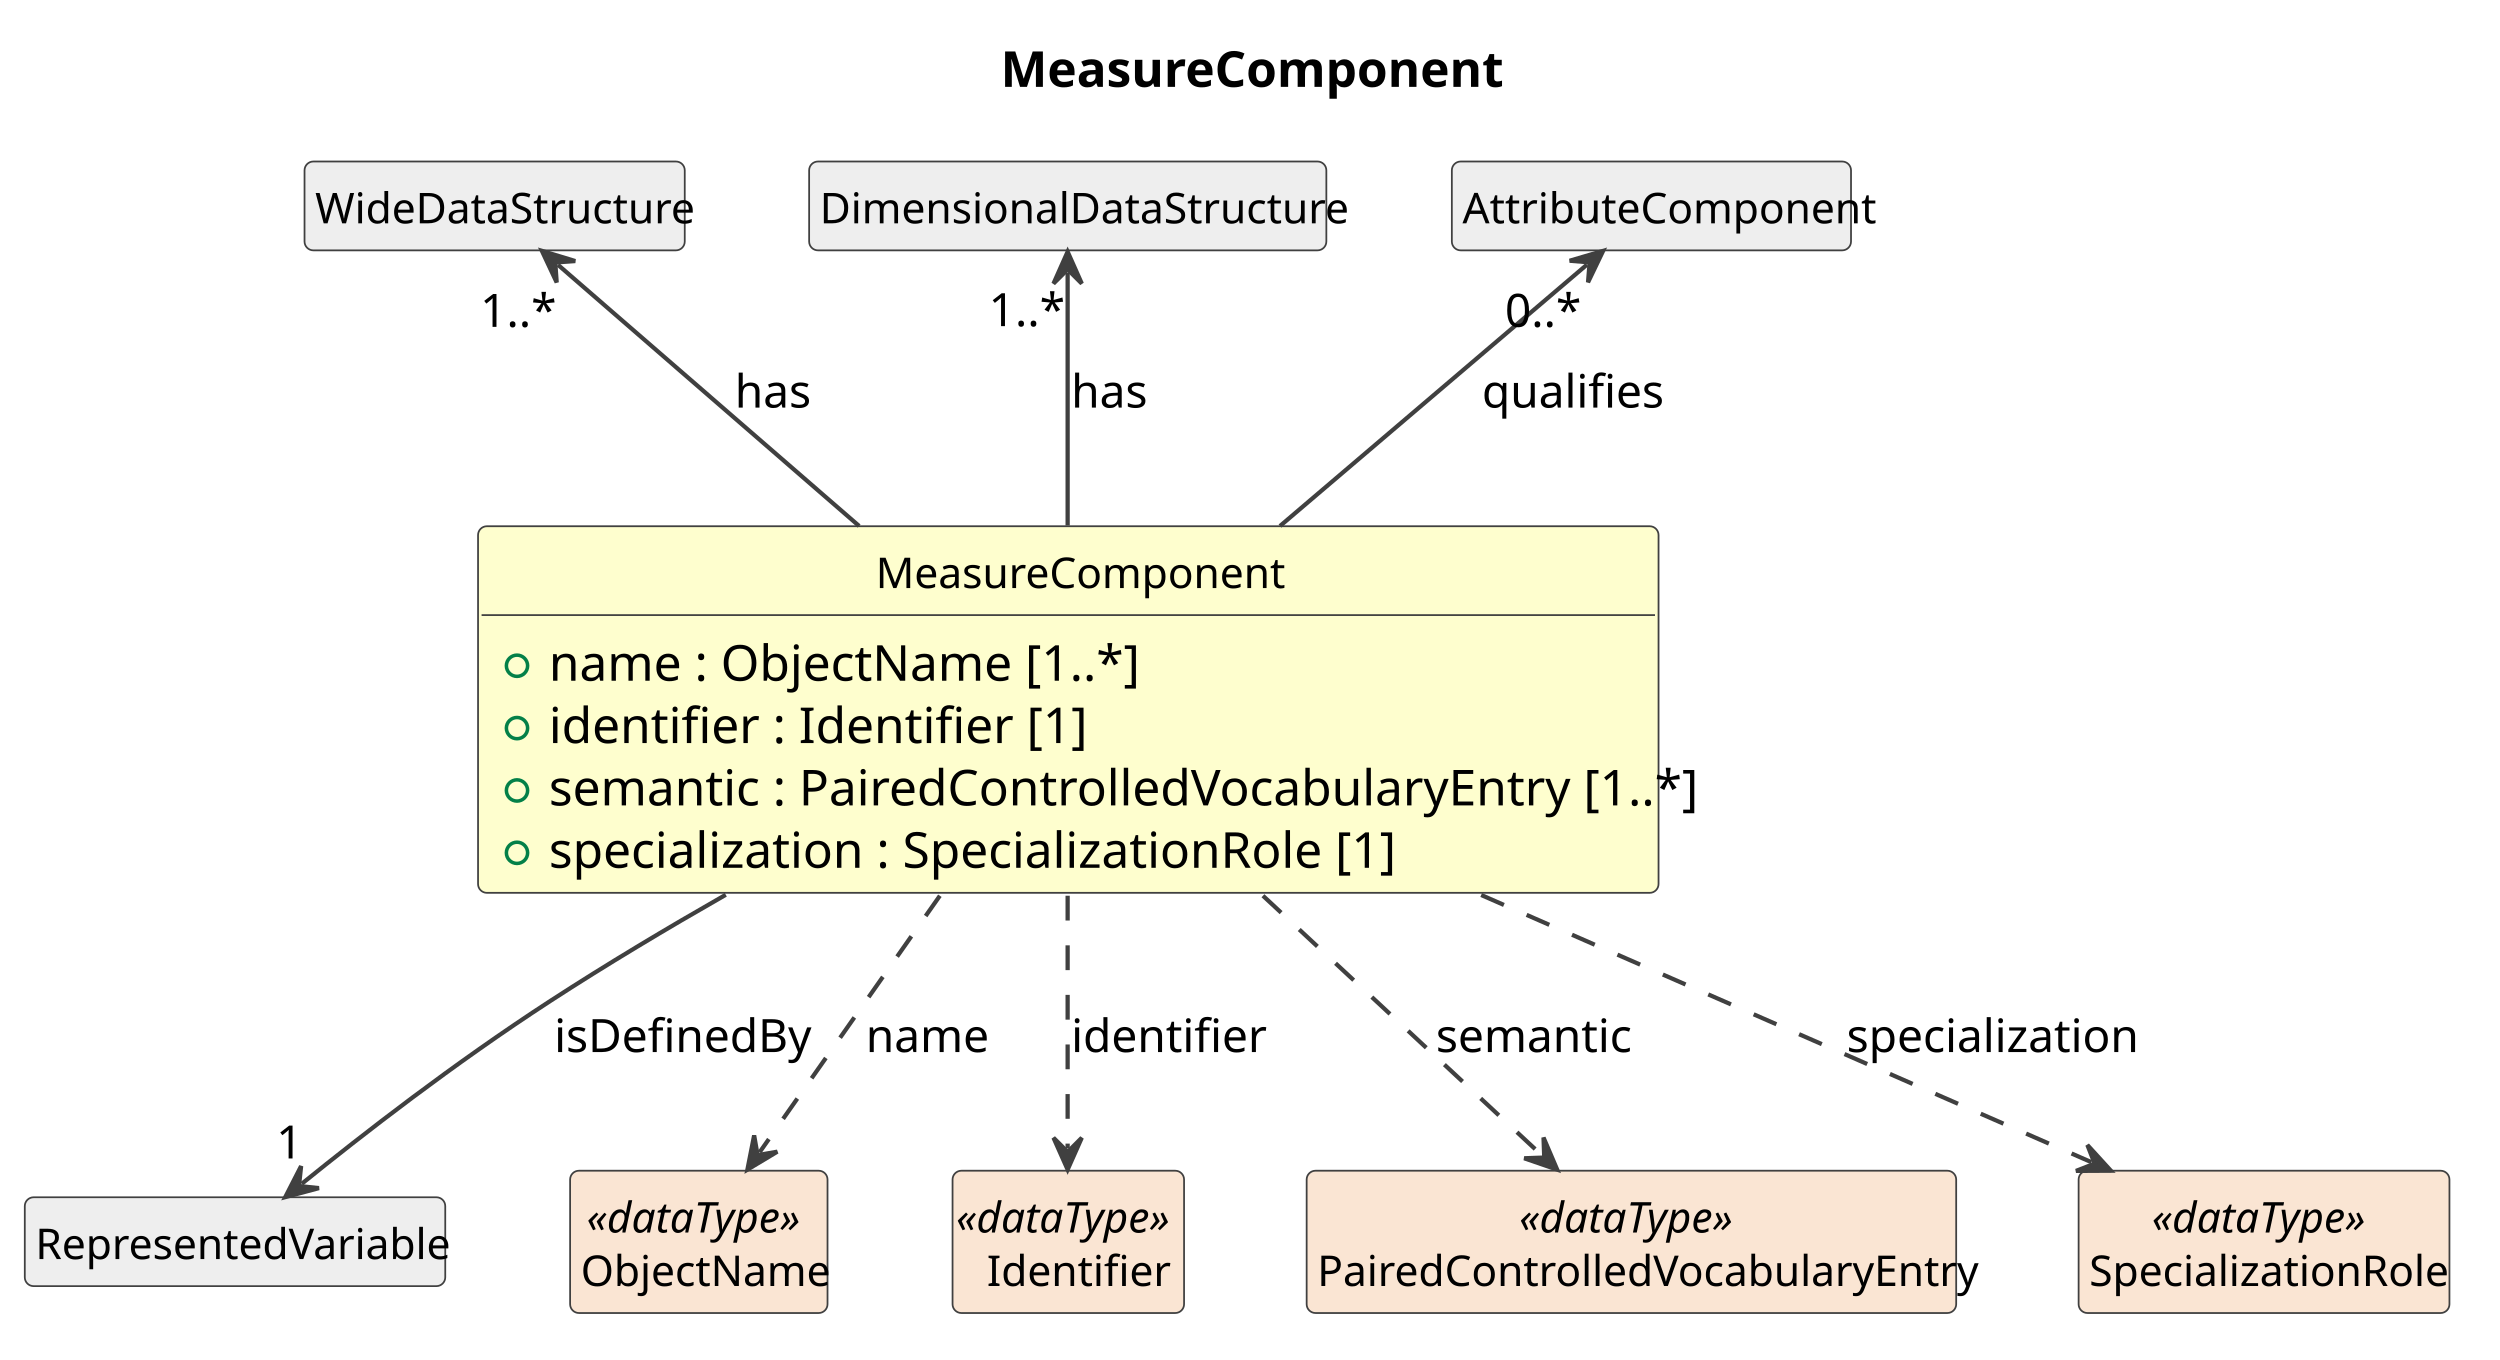
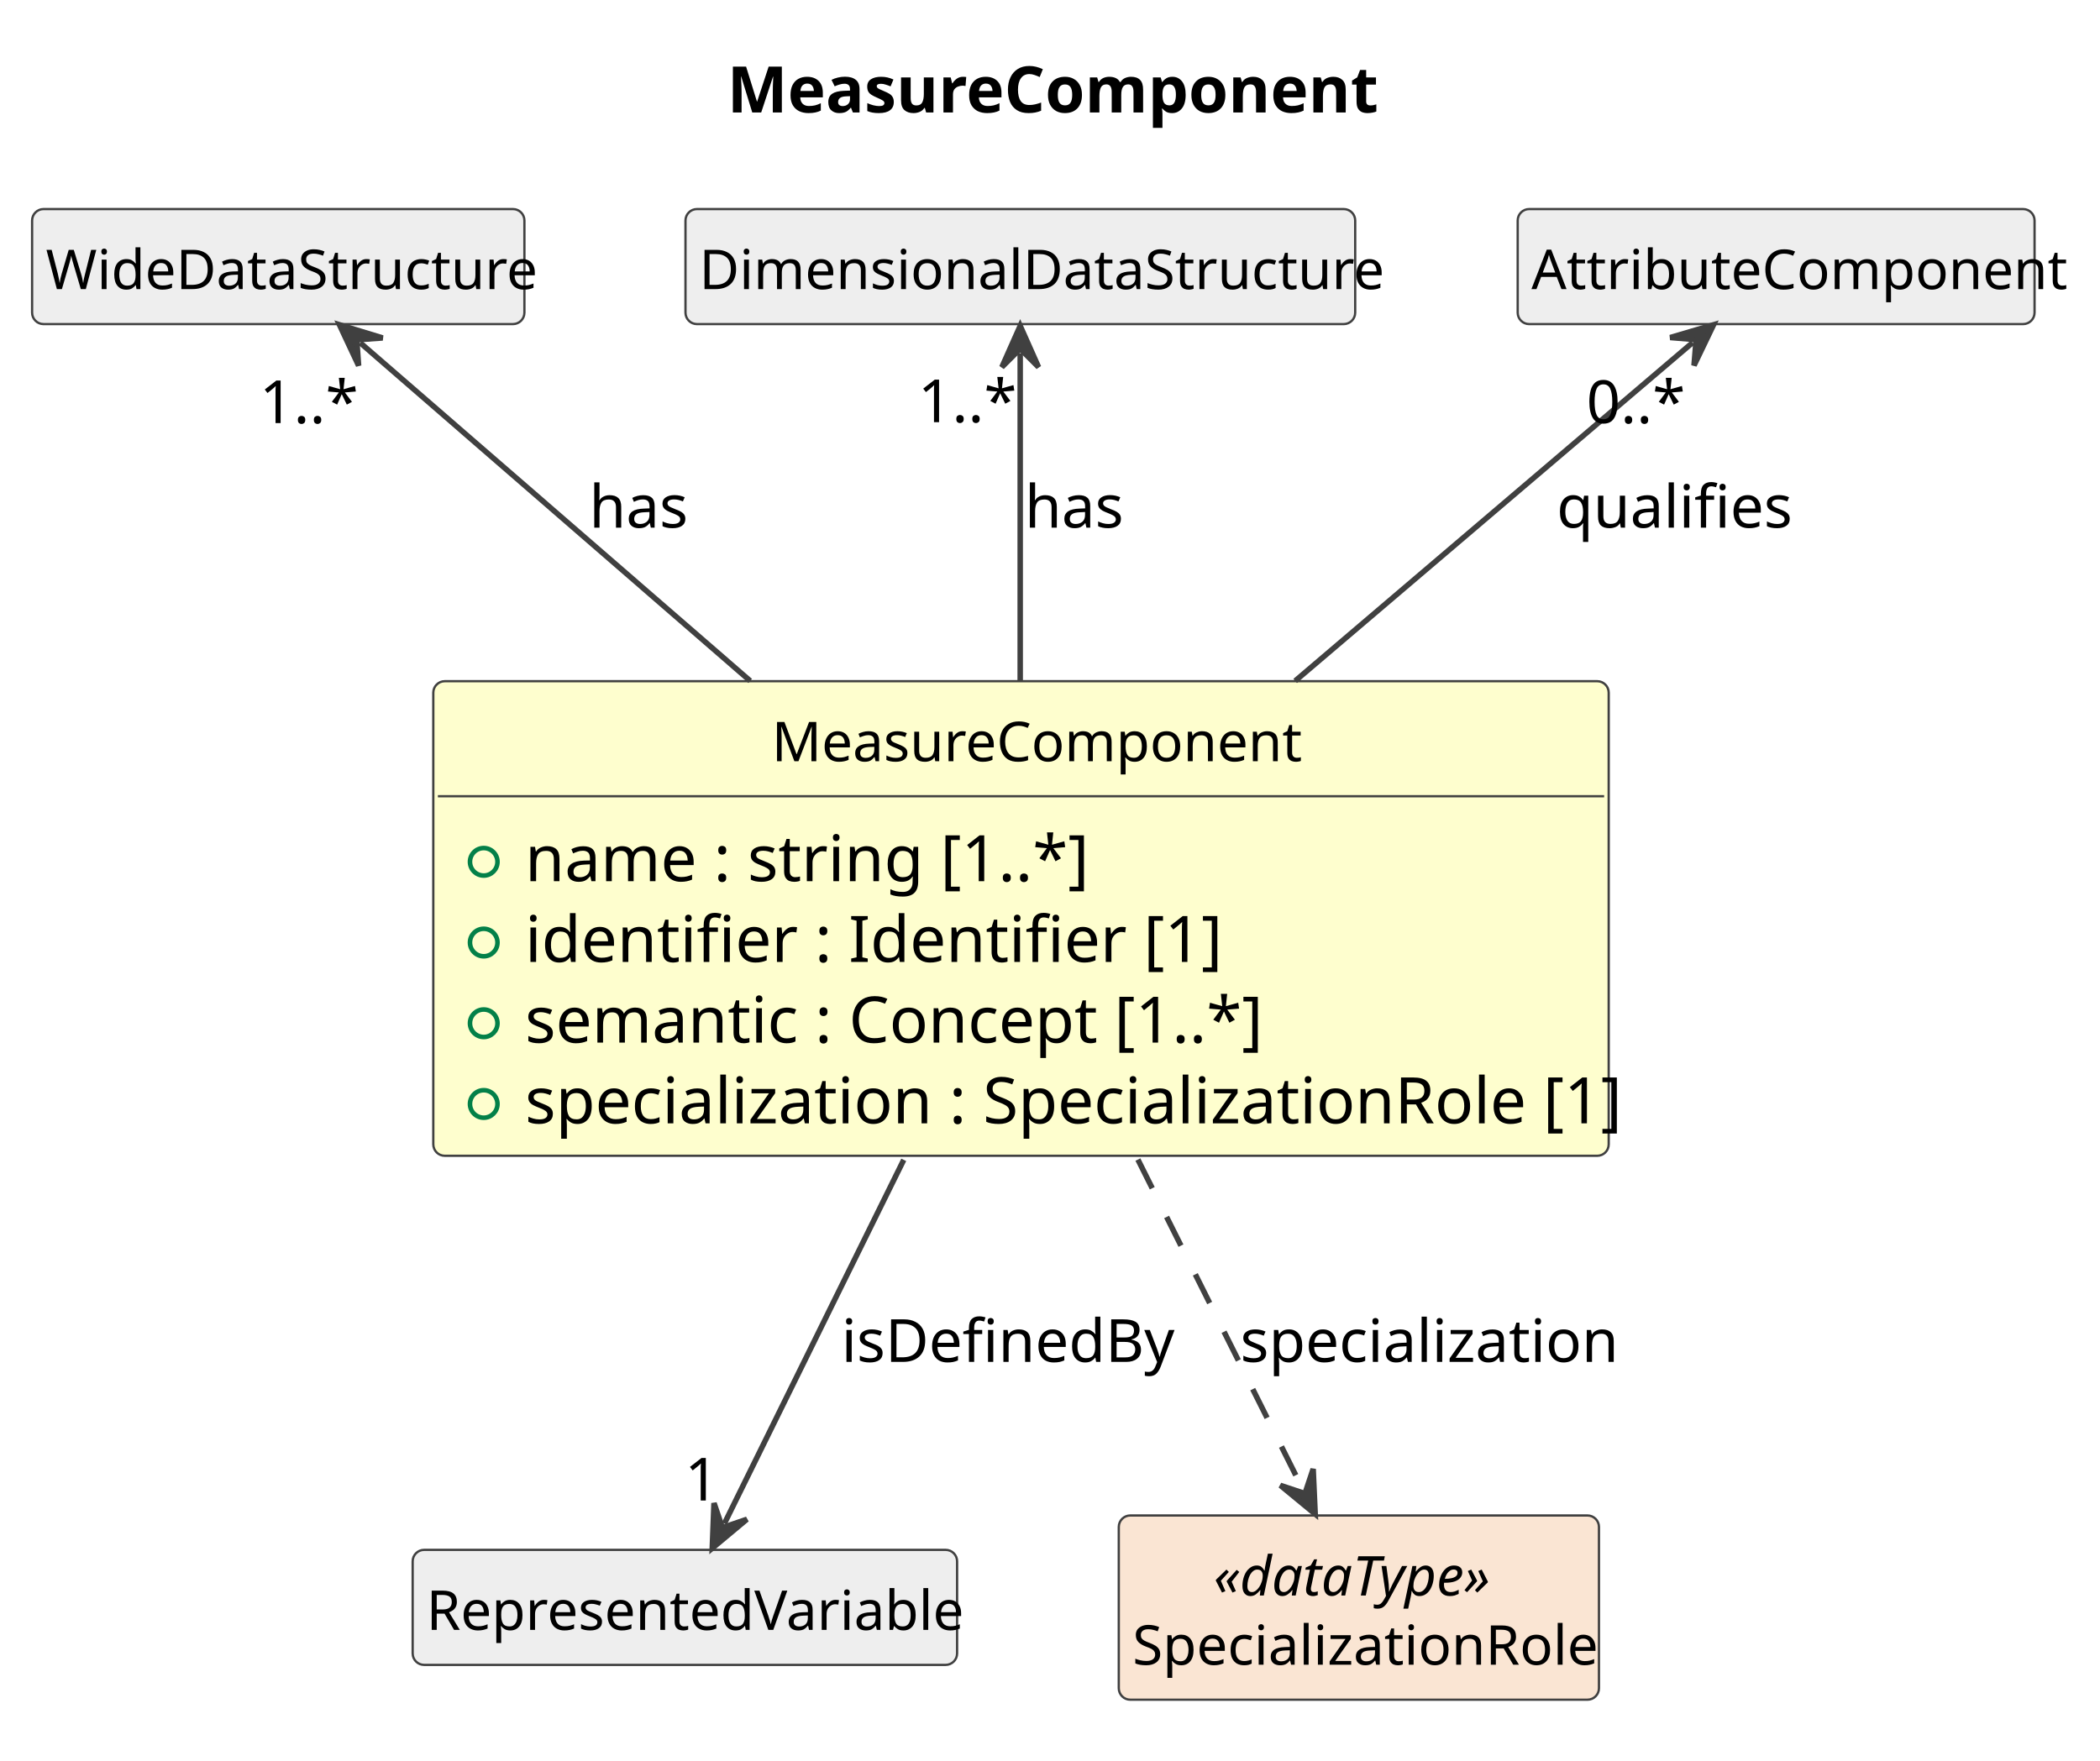
- <svg xmlns="http://www.w3.org/2000/svg" contentStyleType="text/css" data-diagram-type="CLASS" height="384px" preserveAspectRatio="none" style="width:706px;height:384px;background:#FFFFFF;" version="1.1" viewBox="0 0 706 384" width="706px" zoomAndPan="magnify">
+ <svg xmlns="http://www.w3.org/2000/svg" contentStyleType="text/css" data-diagram-type="CLASS" height="384px" preserveAspectRatio="none" style="width:458px;height:384px;background:#FFFFFF;" version="1.1" viewBox="0 0 458 384" width="458px" zoomAndPan="magnify">
  <defs />
  <g>
    <g class="title" data-source-line="1">
-       <text fill="#000000" font-family="sans-serif" font-size="14" font-weight="700" lengthAdjust="spacing" textLength="134.572" x="282.576" y="24.533">MeasureComponent</text>
+       <text fill="#000000" font-family="sans-serif" font-size="14" font-weight="700" lengthAdjust="spacing" textLength="134.572" x="158.578" y="24.533">MeasureComponent</text>
    </g>
    <g class="entity" data-qualified-name="MeasureComponent" data-source-line="12" id="ent0002">
-       <rect fill="#FEFECE" height="103.531" rx="2.5" ry="2.5" style="stroke:#404040;stroke-width:0.5;" width="333.371" x="135" y="148.609" />
-       <text fill="#000000" font-family="sans-serif" font-size="12" lengthAdjust="spacing" textLength="108.727" x="247.322" y="166.066">MeasureComponent</text>
-       <line style="stroke:#404040;stroke-width:0.5;" x1="136" x2="467.371" y1="173.703" y2="173.703" />
+       <rect fill="#FEFECE" height="103.531" rx="2.5" ry="2.5" style="stroke:#404040;stroke-width:0.5;" width="256.351" x="94.5" y="148.609" />
+       <text fill="#000000" font-family="sans-serif" font-size="12" lengthAdjust="spacing" textLength="108.727" x="168.312" y="166.066">MeasureComponent</text>
+       <line style="stroke:#404040;stroke-width:0.5;" x1="95.5" x2="349.851" y1="173.703" y2="173.703" />
      <g data-visibility-modifier="PUBLIC_FIELD">
-         <ellipse cx="146" cy="188.008" fill="none" rx="3" ry="3" style="stroke:#038048;stroke-width:1;" />
+         <ellipse cx="105.5" cy="188.008" fill="none" rx="3" ry="3" style="stroke:#038048;stroke-width:1;" />
      </g>
-       <text fill="#000000" font-family="sans-serif" font-size="14" lengthAdjust="spacing" textLength="157.179" x="155" y="192.236">name : ObjectName [1..*]</text>
+       <text fill="#000000" font-family="sans-serif" font-size="14" lengthAdjust="spacing" textLength="113.606" x="114.5" y="192.236">name : string [1..*]</text>
      <g data-visibility-modifier="PUBLIC_FIELD">
-         <ellipse cx="146" cy="205.617" fill="none" rx="3" ry="3" style="stroke:#038048;stroke-width:1;" />
+         <ellipse cx="105.5" cy="205.617" fill="none" rx="3" ry="3" style="stroke:#038048;stroke-width:1;" />
      </g>
-       <text fill="#000000" font-family="sans-serif" font-size="14" lengthAdjust="spacing" textLength="137.737" x="155" y="209.846">identifier : Identifier [1]</text>
+       <text fill="#000000" font-family="sans-serif" font-size="14" lengthAdjust="spacing" textLength="137.737" x="114.5" y="209.846">identifier : Identifier [1]</text>
      <g data-visibility-modifier="PUBLIC_FIELD">
-         <ellipse cx="146" cy="223.227" fill="none" rx="3" ry="3" style="stroke:#038048;stroke-width:1;" />
+         <ellipse cx="105.5" cy="223.227" fill="none" rx="3" ry="3" style="stroke:#038048;stroke-width:1;" />
      </g>
-       <text fill="#000000" font-family="sans-serif" font-size="14" lengthAdjust="spacing" textLength="307.371" x="155" y="227.455">semantic : PairedControlledVocabularyEntry [1..*]</text>
+       <text fill="#000000" font-family="sans-serif" font-size="14" lengthAdjust="spacing" textLength="152.517" x="114.5" y="227.455">semantic : Concept [1..*]</text>
      <g data-visibility-modifier="PUBLIC_FIELD">
-         <ellipse cx="146" cy="240.836" fill="none" rx="3" ry="3" style="stroke:#038048;stroke-width:1;" />
+         <ellipse cx="105.5" cy="240.836" fill="none" rx="3" ry="3" style="stroke:#038048;stroke-width:1;" />
      </g>
-       <text fill="#000000" font-family="sans-serif" font-size="14" lengthAdjust="spacing" textLength="230.351" x="155" y="245.065">specialization : SpecializationRole [1]</text>
+       <text fill="#000000" font-family="sans-serif" font-size="14" lengthAdjust="spacing" textLength="230.351" x="114.5" y="245.065">specialization : SpecializationRole [1]</text>
    </g>
    <g class="entity" data-qualified-name="WideDataStructure" data-source-line="18" id="ent0003">
-       <rect fill="#EEEEEE" height="25.094" rx="2.5" ry="2.5" style="stroke:#404040;stroke-width:0.5;" width="107.373" x="86" y="45.609" />
-       <text fill="#000000" font-family="sans-serif" font-size="12" lengthAdjust="spacing" textLength="101.373" x="89" y="63.066">WideDataStructure</text>
+       <rect fill="#EEEEEE" height="25.094" rx="2.5" ry="2.5" style="stroke:#404040;stroke-width:0.5;" width="107.373" x="7" y="45.609" />
+       <text fill="#000000" font-family="sans-serif" font-size="12" lengthAdjust="spacing" textLength="101.373" x="10" y="63.066">WideDataStructure</text>
    </g>
    <g class="entity" data-qualified-name="DimensionalDataStructure" data-source-line="20" id="ent0005">
-       <rect fill="#EEEEEE" height="25.094" rx="2.5" ry="2.5" style="stroke:#404040;stroke-width:0.5;" width="146.062" x="228.5" y="45.609" />
-       <text fill="#000000" font-family="sans-serif" font-size="12" lengthAdjust="spacing" textLength="140.062" x="231.5" y="63.066">DimensionalDataStructure</text>
+       <rect fill="#EEEEEE" height="25.094" rx="2.5" ry="2.5" style="stroke:#404040;stroke-width:0.5;" width="146.062" x="149.5" y="45.609" />
+       <text fill="#000000" font-family="sans-serif" font-size="12" lengthAdjust="spacing" textLength="140.062" x="152.5" y="63.066">DimensionalDataStructure</text>
    </g>
    <g class="entity" data-qualified-name="RepresentedVariable" data-source-line="22" id="ent0007">
-       <rect fill="#EEEEEE" height="25.094" rx="2.5" ry="2.5" style="stroke:#404040;stroke-width:0.5;" width="118.74" x="7" y="338.109" />
-       <text fill="#000000" font-family="sans-serif" font-size="12" lengthAdjust="spacing" textLength="112.74" x="10" y="355.566">RepresentedVariable</text>
+       <rect fill="#EEEEEE" height="25.094" rx="2.5" ry="2.5" style="stroke:#404040;stroke-width:0.5;" width="118.74" x="90" y="338.109" />
+       <text fill="#000000" font-family="sans-serif" font-size="12" lengthAdjust="spacing" textLength="112.74" x="93" y="355.566">RepresentedVariable</text>
    </g>
    <g class="entity" data-qualified-name="AttributeComponent" data-source-line="24" id="ent0009">
-       <rect fill="#EEEEEE" height="25.094" rx="2.5" ry="2.5" style="stroke:#404040;stroke-width:0.5;" width="112.728" x="410" y="45.609" />
-       <text fill="#000000" font-family="sans-serif" font-size="12" lengthAdjust="spacing" textLength="106.728" x="413" y="63.066">AttributeComponent</text>
+       <rect fill="#EEEEEE" height="25.094" rx="2.5" ry="2.5" style="stroke:#404040;stroke-width:0.5;" width="112.728" x="331" y="45.609" />
+       <text fill="#000000" font-family="sans-serif" font-size="12" lengthAdjust="spacing" textLength="106.728" x="334" y="63.066">AttributeComponent</text>
    </g>
-     <g class="entity" data-qualified-name="ObjectName" data-source-line="26" id="ent0011">
-       <rect fill="#FAE5D3" height="40.188" rx="2.5" ry="2.5" style="stroke:#404040;stroke-width:0.5;" width="72.691" x="161" y="330.609" />
-       <text fill="#000000" font-family="sans-serif" font-size="12" font-style="italic" lengthAdjust="spacing" textLength="63.381" x="165.655" y="348.066">«dataType»</text>
-       <text fill="#000000" font-family="sans-serif" font-size="12" lengthAdjust="spacing" textLength="66.691" x="164" y="363.16">ObjectName</text>
-     </g>
-     <g class="entity" data-qualified-name="Identifier" data-source-line="28" id="ent0013">
-       <rect fill="#FAE5D3" height="40.188" rx="2.5" ry="2.5" style="stroke:#404040;stroke-width:0.5;" width="65.381" x="269" y="330.609" />
-       <text fill="#000000" font-family="sans-serif" font-size="12" font-style="italic" lengthAdjust="spacing" textLength="63.381" x="270" y="348.066">«dataType»</text>
-       <text fill="#000000" font-family="sans-serif" font-size="12" lengthAdjust="spacing" textLength="46.025" x="278.678" y="363.16">Identifier</text>
-     </g>
-     <g class="entity" data-qualified-name="PairedControlledVocabularyEntry" data-source-line="30" id="ent0015">
-       <rect fill="#FAE5D3" height="40.188" rx="2.5" ry="2.5" style="stroke:#404040;stroke-width:0.5;" width="183.428" x="369" y="330.609" />
-       <text fill="#000000" font-family="sans-serif" font-size="12" font-style="italic" lengthAdjust="spacing" textLength="63.381" x="429.023" y="348.066">«dataType»</text>
-       <text fill="#000000" font-family="sans-serif" font-size="12" lengthAdjust="spacing" textLength="177.428" x="372" y="363.16">PairedControlledVocabularyEntry</text>
-     </g>
-     <g class="entity" data-qualified-name="SpecializationRole" data-source-line="32" id="ent0017">
-       <rect fill="#FAE5D3" height="40.188" rx="2.5" ry="2.5" style="stroke:#404040;stroke-width:0.5;" width="104.725" x="587" y="330.609" />
-       <text fill="#000000" font-family="sans-serif" font-size="12" font-style="italic" lengthAdjust="spacing" textLength="63.381" x="607.672" y="348.066">«dataType»</text>
-       <text fill="#000000" font-family="sans-serif" font-size="12" lengthAdjust="spacing" textLength="98.725" x="590" y="363.16">SpecializationRole</text>
+     <g class="entity" data-qualified-name="SpecializationRole" data-source-line="26" id="ent0011">
+       <rect fill="#FAE5D3" height="40.188" rx="2.5" ry="2.5" style="stroke:#404040;stroke-width:0.5;" width="104.725" x="244" y="330.609" />
+       <text fill="#000000" font-family="sans-serif" font-size="12" font-style="italic" lengthAdjust="spacing" textLength="63.381" x="264.672" y="348.066">«dataType»</text>
+       <text fill="#000000" font-family="sans-serif" font-size="12" lengthAdjust="spacing" textLength="98.725" x="247" y="363.16">SpecializationRole</text>
    </g>
    <g class="link" data-entity-1="ent0003" data-entity-2="ent0002" data-link-type="dependency" data-source-line="19" id="lnk4">
-       <path codeLine="19" d="M157.563,74.78 C177.183,91.79 210.2,120.429 242.62,148.549" fill="none" id="WideDataStructure-backto-MeasureComponent" style="stroke:#404040;stroke-width:1.2;" />
-       <polygon fill="#404040" points="153.03,70.849,157.21,79.767,156.808,74.125,162.45,73.723,153.03,70.849" style="stroke:#404040;stroke-width:1.2;" />
-       <text fill="#000000" font-family="sans-serif" font-size="13" lengthAdjust="spacing" textLength="20.96" x="207.5" y="115.105">has</text>
-       <text fill="#000000" font-family="sans-serif" font-size="13" lengthAdjust="spacing" textLength="19.513" x="135.593" y="92.301">1..*</text>
+       <path codeLine="19" d="M78.563,74.78 C98.183,91.79 131.2,120.429 163.62,148.549" fill="none" id="WideDataStructure-backto-MeasureComponent" style="stroke:#404040;stroke-width:1.2;" />
+       <polygon fill="#404040" points="74.03,70.849,78.21,79.767,77.808,74.125,83.45,73.723,74.03,70.849" style="stroke:#404040;stroke-width:1.2;" />
+       <text fill="#000000" font-family="sans-serif" font-size="13" lengthAdjust="spacing" textLength="20.96" x="128.5" y="115.105">has</text>
+       <text fill="#000000" font-family="sans-serif" font-size="13" lengthAdjust="spacing" textLength="19.513" x="56.593" y="92.301">1..*</text>
    </g>
    <g class="link" data-entity-1="ent0005" data-entity-2="ent0002" data-link-type="dependency" data-source-line="21" id="lnk6">
-       <path codeLine="21" d="M301.5,77.089 C301.5,94.139 301.5,120.459 301.5,148.419" fill="none" id="DimensionalDataStructure-backto-MeasureComponent" style="stroke:#404040;stroke-width:1.2;" />
-       <polygon fill="#404040" points="301.5,71.089,297.5,80.089,301.5,76.089,305.5,80.089,301.5,71.089" style="stroke:#404040;stroke-width:1.2;" />
-       <text fill="#000000" font-family="sans-serif" font-size="13" lengthAdjust="spacing" textLength="20.96" x="302.5" y="115.105">has</text>
-       <text fill="#000000" font-family="sans-serif" font-size="13" lengthAdjust="spacing" textLength="19.513" x="279.196" y="92.105">1..*</text>
+       <path codeLine="21" d="M222.5,77.089 C222.5,94.139 222.5,120.459 222.5,148.419" fill="none" id="DimensionalDataStructure-backto-MeasureComponent" style="stroke:#404040;stroke-width:1.2;" />
+       <polygon fill="#404040" points="222.5,71.089,218.5,80.089,222.5,76.089,226.5,80.089,222.5,71.089" style="stroke:#404040;stroke-width:1.2;" />
+       <text fill="#000000" font-family="sans-serif" font-size="13" lengthAdjust="spacing" textLength="20.96" x="223.5" y="115.105">has</text>
+       <text fill="#000000" font-family="sans-serif" font-size="13" lengthAdjust="spacing" textLength="19.513" x="200.196" y="92.105">1..*</text>
    </g>
    <g class="link" data-entity-1="ent0002" data-entity-2="ent0007" data-link-type="dependency" data-source-line="23" id="lnk8">
-       <path codeLine="23" d="M204.96,252.679 C188.23,262.229 171.18,272.429 155.5,282.609 C127.92,300.519 102.397,320.419 85.217,334.299" fill="none" id="MeasureComponent-to-RepresentedVariable" style="stroke:#404040;stroke-width:1.2;" />
-       <polygon fill="#404040" points="80.55,338.069,90.064,335.525,84.439,334.927,85.037,329.302,80.55,338.069" style="stroke:#404040;stroke-width:1.2;" />
-       <text fill="#000000" font-family="sans-serif" font-size="13" lengthAdjust="spacing" textLength="69.367" x="156.5" y="297.104">isDefinedBy</text>
-       <text fill="#000000" font-family="sans-serif" font-size="13" lengthAdjust="spacing" textLength="7.23" x="78.003" y="327.145">1</text>
+       <path codeLine="23" d="M197.1,253.029 C192.25,262.849 187.22,273.049 182.5,282.609 C172.98,301.909 164.578,318.965 157.988,332.365" fill="none" id="MeasureComponent-to-RepresentedVariable" style="stroke:#404040;stroke-width:1.2;" />
+       <polygon fill="#404040" points="155.34,337.749,162.901,331.438,157.547,333.263,155.722,327.908,155.34,337.749" style="stroke:#404040;stroke-width:1.2;" />
+       <text fill="#000000" font-family="sans-serif" font-size="13" lengthAdjust="spacing" textLength="69.367" x="183.5" y="297.104">isDefinedBy</text>
+       <text fill="#000000" font-family="sans-serif" font-size="13" lengthAdjust="spacing" textLength="7.23" x="149.326" y="327.341">1</text>
    </g>
    <g class="link" data-entity-1="ent0009" data-entity-2="ent0002" data-link-type="dependency" data-source-line="25" id="lnk10">
-       <path codeLine="25" d="M448.151,74.738 C428.161,91.748 394.49,120.429 361.47,148.549" fill="none" id="AttributeComponent-backto-MeasureComponent" style="stroke:#404040;stroke-width:1.2;" />
-       <polygon fill="#404040" points="452.72,70.849,443.273,73.635,448.912,74.09,448.458,79.728,452.72,70.849" style="stroke:#404040;stroke-width:1.2;" />
-       <text fill="#000000" font-family="sans-serif" font-size="13" lengthAdjust="spacing" textLength="47.696" x="418.5" y="115.105">qualifies</text>
-       <text fill="#000000" font-family="sans-serif" font-size="13" lengthAdjust="spacing" textLength="19.513" x="424.994" y="92.301">0..*</text>
+       <path codeLine="25" d="M369.151,74.738 C349.161,91.748 315.49,120.429 282.47,148.549" fill="none" id="AttributeComponent-backto-MeasureComponent" style="stroke:#404040;stroke-width:1.2;" />
+       <polygon fill="#404040" points="373.72,70.849,364.273,73.635,369.912,74.09,369.458,79.728,373.72,70.849" style="stroke:#404040;stroke-width:1.2;" />
+       <text fill="#000000" font-family="sans-serif" font-size="13" lengthAdjust="spacing" textLength="47.696" x="339.5" y="115.105">qualifies</text>
+       <text fill="#000000" font-family="sans-serif" font-size="13" lengthAdjust="spacing" textLength="19.513" x="345.994" y="92.301">0..*</text>
    </g>
    <g class="link" data-entity-1="ent0002" data-entity-2="ent0011" data-link-type="dependency" data-source-line="27" id="lnk12">
-       <path codeLine="27" d="M265.42,252.959 C246.64,279.669 228.26,305.841 214.52,325.39" fill="none" id="MeasureComponent-to-ObjectName" style="stroke:#404040;stroke-width:1.2;stroke-dasharray:7,7;" />
-       <polygon fill="#404040" points="211.07,330.299,219.518,325.236,213.945,326.209,212.972,320.636,211.07,330.299" style="stroke:#404040;stroke-width:1.2;" />
-       <text fill="#000000" font-family="sans-serif" font-size="13" lengthAdjust="spacing" textLength="32.519" x="244.5" y="297.104">name</text>
-     </g>
-     <g class="link" data-entity-1="ent0002" data-entity-2="ent0013" data-link-type="dependency" data-source-line="29" id="lnk14">
-       <path codeLine="29" d="M301.5,252.959 C301.5,279.669 301.5,304.749 301.5,324.299" fill="none" id="MeasureComponent-to-Identifier" style="stroke:#404040;stroke-width:1.2;stroke-dasharray:7,7;" />
-       <polygon fill="#404040" points="301.5,330.299,305.5,321.299,301.5,325.299,297.5,321.299,301.5,330.299" style="stroke:#404040;stroke-width:1.2;" />
-       <text fill="#000000" font-family="sans-serif" font-size="13" lengthAdjust="spacing" textLength="49.137" x="302.5" y="297.104">identifier</text>
-     </g>
-     <g class="link" data-entity-1="ent0002" data-entity-2="ent0015" data-link-type="dependency" data-source-line="31" id="lnk16">
-       <path codeLine="31" d="M356.66,252.959 C385.37,279.669 414.358,306.661 435.358,326.211" fill="none" id="MeasureComponent-to-PairedControlledVocabularyEntry" style="stroke:#404040;stroke-width:1.2;stroke-dasharray:7,7;" />
-       <polygon fill="#404040" points="439.75,330.299,435.888,321.239,436.09,326.892,430.437,327.095,439.75,330.299" style="stroke:#404040;stroke-width:1.2;" />
-       <text fill="#000000" font-family="sans-serif" font-size="13" lengthAdjust="spacing" textLength="52.019" x="405.5" y="297.104">semantic</text>
-     </g>
-     <g class="link" data-entity-1="ent0002" data-entity-2="ent0017" data-link-type="dependency" data-source-line="33" id="lnk18">
-       <path codeLine="33" d="M418.29,252.749 C479.74,279.649 545.894,308.623 590.614,328.203" fill="none" id="MeasureComponent-to-SpecializationRole" style="stroke:#404040;stroke-width:1.2;stroke-dasharray:7,7;" />
-       <polygon fill="#404040" points="596.11,330.609,589.47,323.336,591.53,328.604,586.261,330.664,596.11,330.609" style="stroke:#404040;stroke-width:1.2;" />
-       <text fill="#000000" font-family="sans-serif" font-size="13" lengthAdjust="spacing" textLength="78.044" x="521.5" y="297.104">specialization</text>
+       <path codeLine="27" d="M248.17,252.959 C261.53,279.669 274.388,305.382 284.158,324.932" fill="none" id="MeasureComponent-to-SpecializationRole" style="stroke:#404040;stroke-width:1.2;stroke-dasharray:7,7;" />
+       <polygon fill="#404040" points="286.84,330.299,286.395,320.461,284.605,325.827,279.239,324.037,286.84,330.299" style="stroke:#404040;stroke-width:1.2;" />
+       <text fill="#000000" font-family="sans-serif" font-size="13" lengthAdjust="spacing" textLength="78.044" x="270.5" y="297.104">specialization</text>
    </g>
  </g>
</svg>
